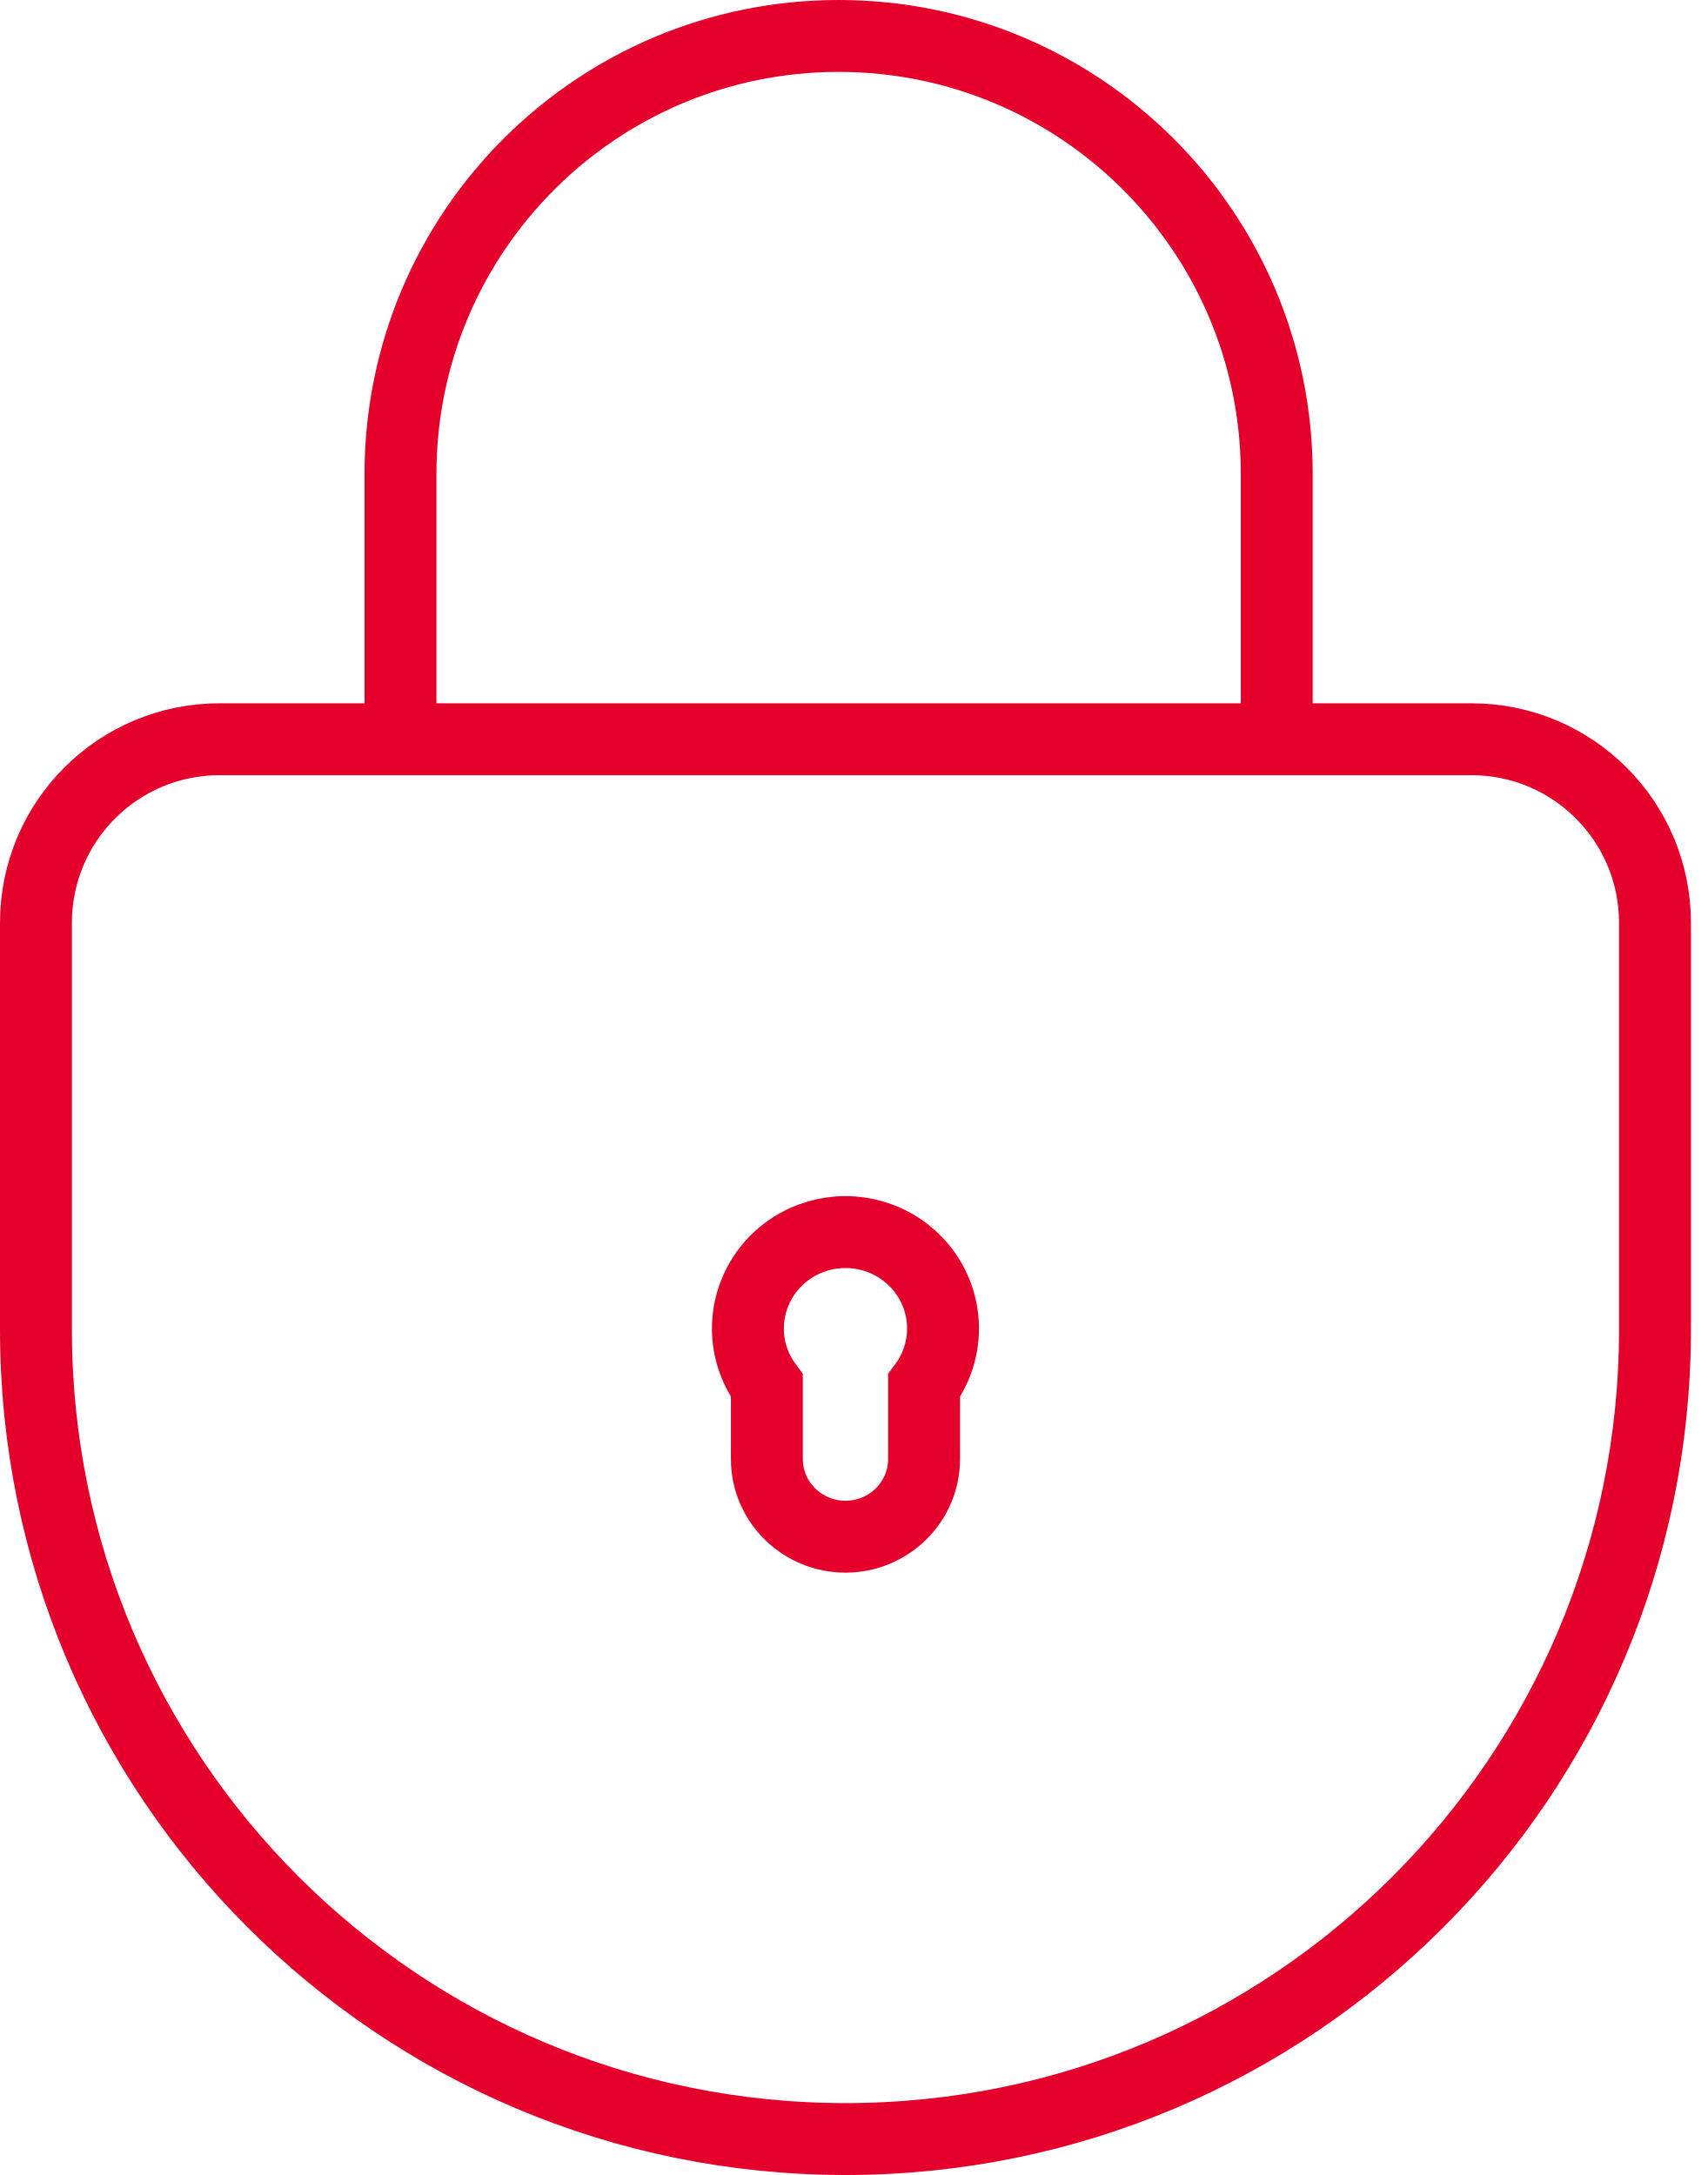
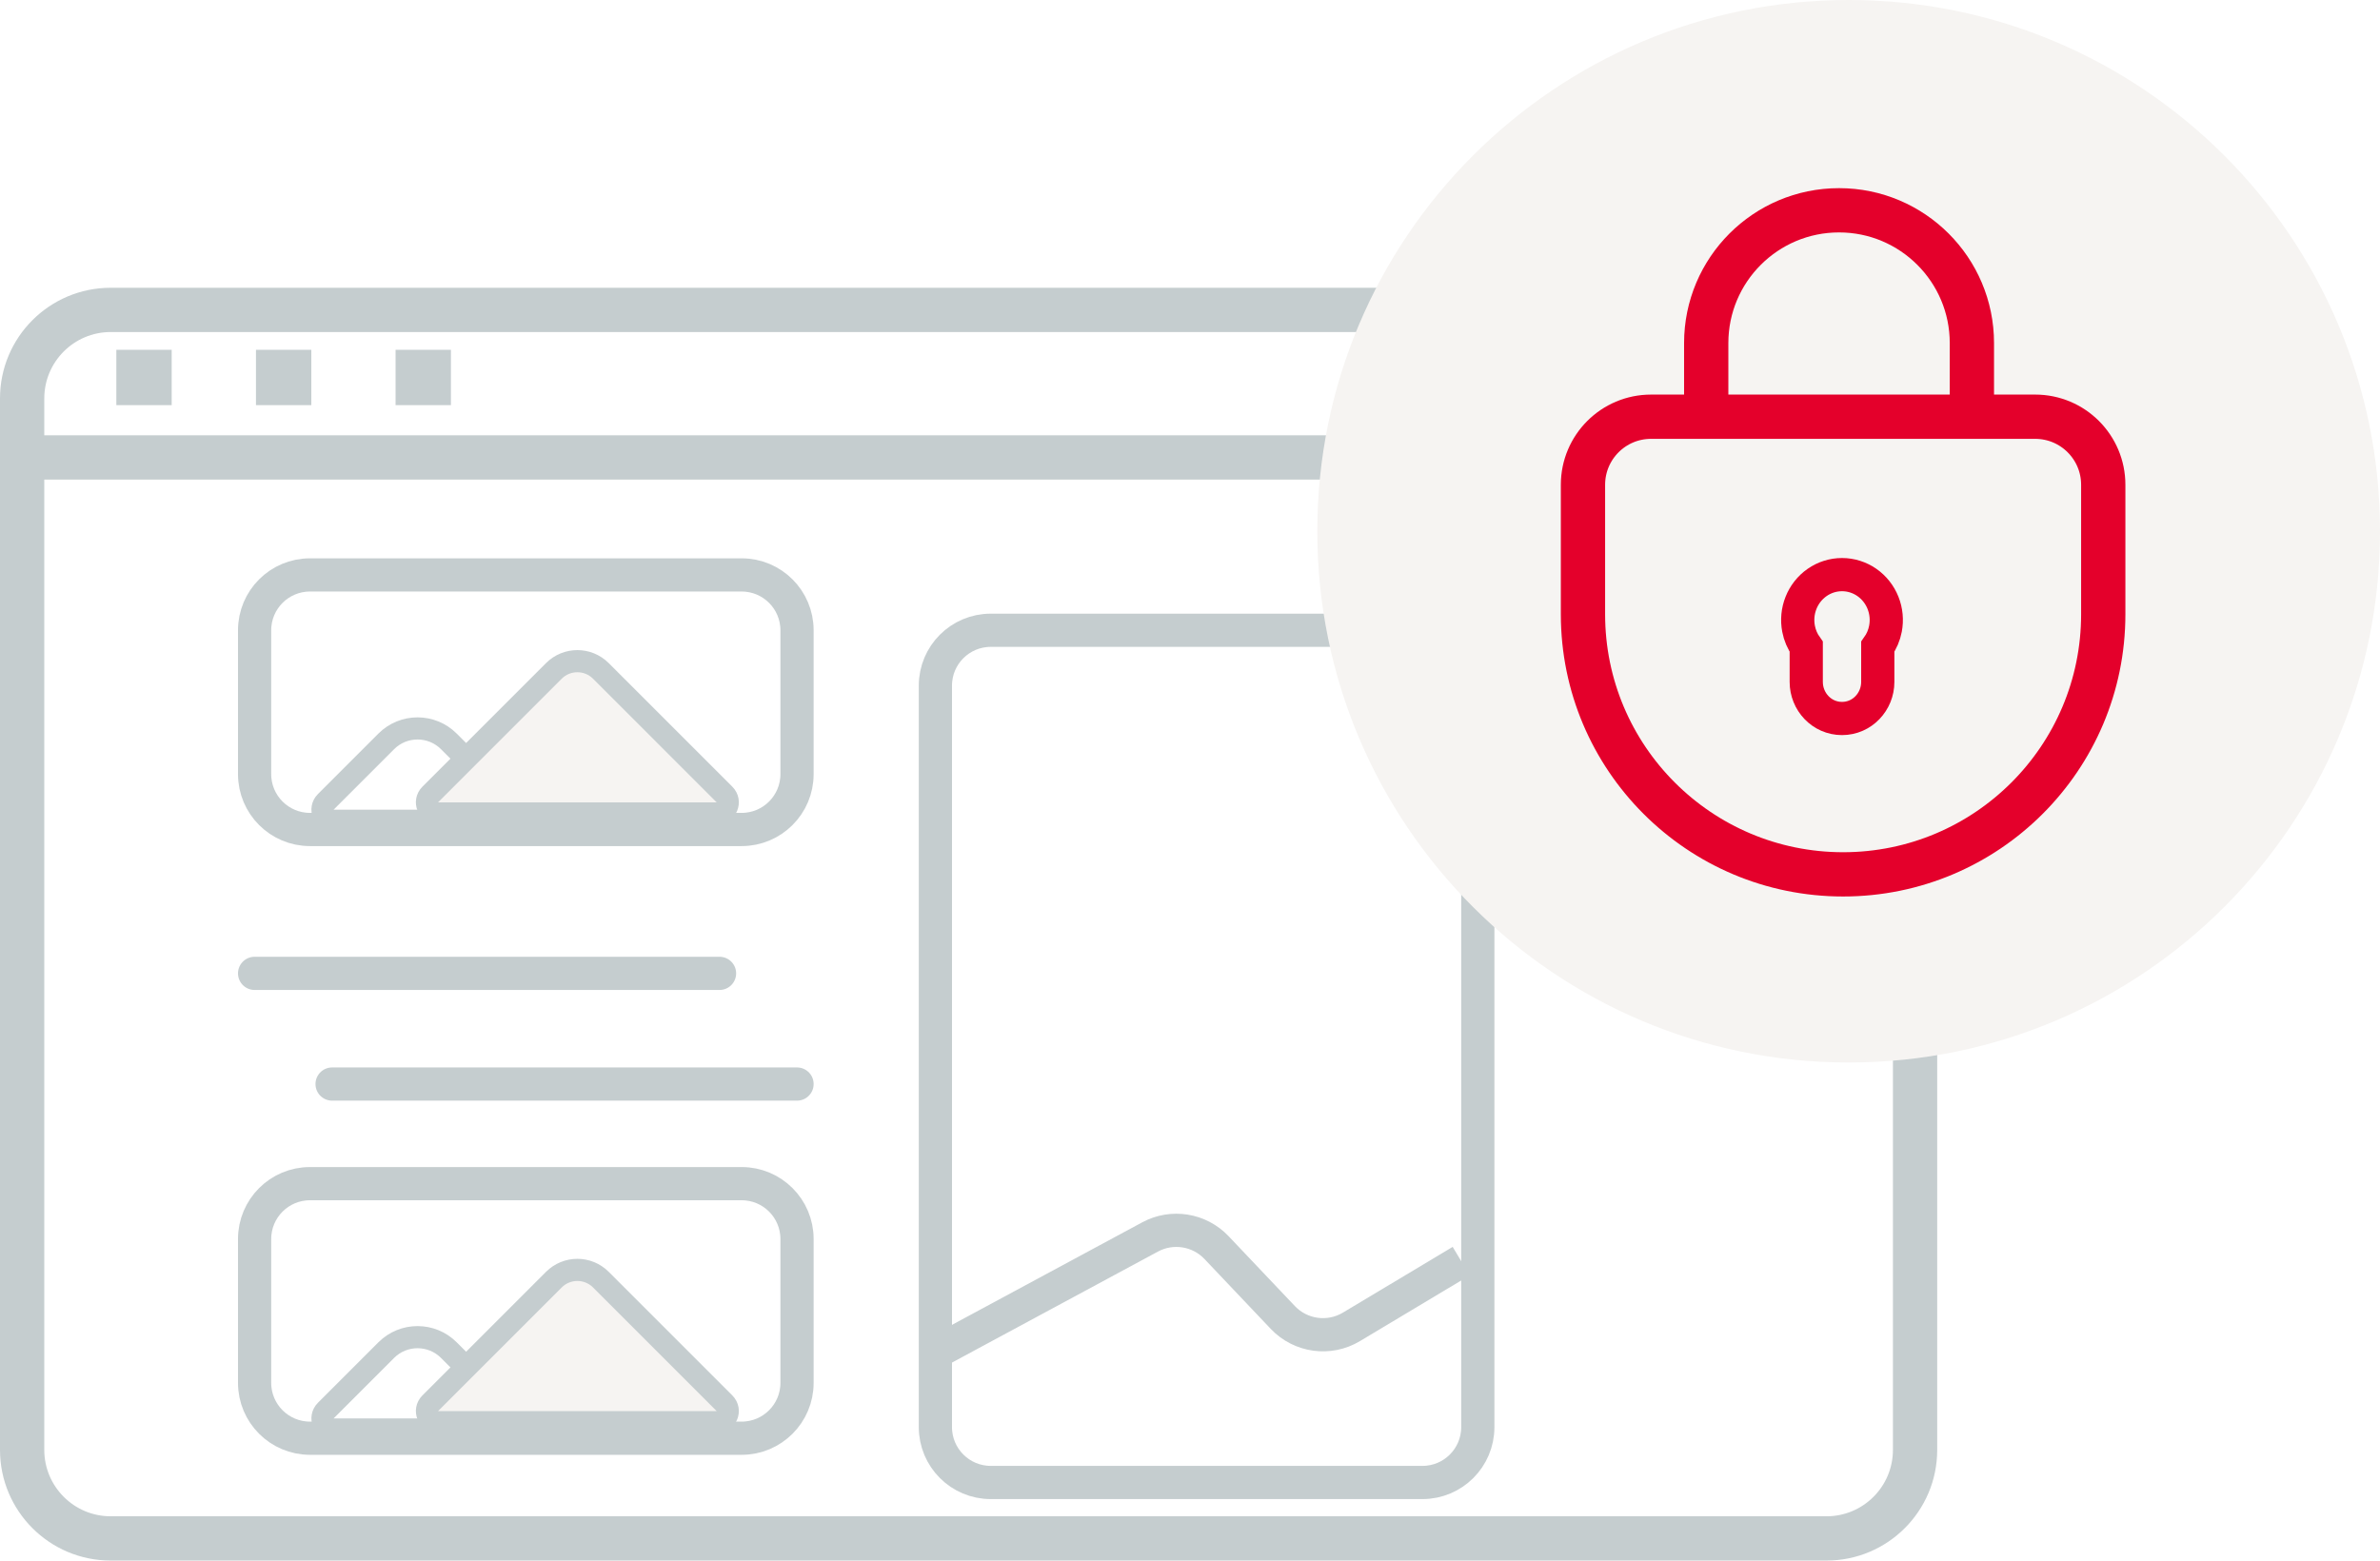
- <svg xmlns="http://www.w3.org/2000/svg" width="95" height="121" viewBox="0 0 95 121" fill="none">
-   <path d="M12.208 41.126C6.57 41.126 2 45.696 2 51.334V73.97C2 98.839 22.16 119 47.03 119C71.899 119 92.06 98.839 92.06 73.97V51.334C92.06 45.696 87.489 41.126 81.851 41.126H12.208Z" stroke="#E4002B" stroke-width="4" />
-   <path d="M41.708 74.963C41.865 75.736 42.191 76.461 42.657 77.088L42.657 81.159C42.657 83.585 44.649 85.49 47.03 85.49C49.411 85.49 51.402 83.585 51.402 81.159L51.402 77.088C51.869 76.461 52.195 75.736 52.351 74.963C52.563 73.915 52.454 72.829 52.039 71.844C51.624 70.859 50.923 70.024 50.031 69.438C49.14 68.853 48.095 68.543 47.03 68.543C45.964 68.543 44.92 68.853 44.028 69.438C43.136 70.024 42.436 70.859 42.021 71.844C41.605 72.829 41.496 73.915 41.708 74.963Z" stroke="#E4002B" stroke-width="4" />
-   <path d="M71.02 41.603V26.371C71.02 12.911 60.109 2 46.649 2V2C33.189 2 22.278 12.911 22.278 26.371V41.603" stroke="#E4002B" stroke-width="4" />
+ <svg xmlns="http://www.w3.org/2000/svg" width="215" height="141" viewBox="0 0 215 141" fill="none">
+   <path fill-rule="evenodd" clip-rule="evenodd" d="M10 30H165C168.314 30 171 32.686 171 36V39.333H4V36C4 32.686 6.686 30 10 30ZM4 43.333V131C4 134.314 6.686 137 10 137H165C168.314 137 171 134.314 171 131V43.333H4ZM0 36C0 30.477 4.477 26 10 26H165C170.523 26 175 30.477 175 36V131C175 136.523 170.523 141 165 141H10C4.477 141 0 136.523 0 131V36Z" fill="#C5CDCF" />
+   <rect x="10.51" y="31.605" width="5" height="5" fill="#C5CDCF" />
+   <rect x="23.123" y="31.605" width="5" height="5" fill="#C5CDCF" />
+   <rect x="35.734" y="31.605" width="5" height="5" fill="#C5CDCF" />
+   <path d="M23 69.946V56.946C23 54.184 25.239 51.946 28 51.946H67C69.761 51.946 72 54.184 72 56.946V69.946C72 72.707 69.761 74.946 67 74.946H28C25.239 74.946 23 72.707 23 69.946Z" stroke="#C5CDCF" stroke-width="3" />
+   <path d="M34.891 66.987L29.426 72.452C28.796 73.082 29.242 74.159 30.134 74.159H45.305C46.196 74.159 46.642 73.082 46.012 72.452L40.548 66.987C38.986 65.425 36.453 65.425 34.891 66.987Z" stroke="#C5CDCF" stroke-width="2" />
+   <path d="M50.036 60.617L38.864 71.789C38.234 72.419 38.681 73.496 39.571 73.496H64.743C65.634 73.496 66.08 72.419 65.45 71.789L54.279 60.617C53.107 59.446 51.208 59.446 50.036 60.617Z" fill="#F6F4F2" stroke="#C5CDCF" stroke-width="2" />
+   <path d="M23 124.946V111.946C23 109.184 25.239 106.946 28 106.946H67C69.761 106.946 72 109.184 72 111.946V124.946C72 127.707 69.761 129.946 67 129.946H28C25.239 129.946 23 127.707 23 124.946Z" stroke="#C5CDCF" stroke-width="3" />
+   <path d="M34.891 121.987L29.426 127.452C28.796 128.082 29.242 129.159 30.134 129.159H45.305C46.196 129.159 46.642 128.082 46.012 127.452L40.548 121.987C38.986 120.425 36.453 120.425 34.891 121.987Z" stroke="#C5CDCF" stroke-width="2" />
+   <path d="M50.036 115.617L38.864 126.789C38.234 127.419 38.681 128.496 39.571 128.496H64.743C65.634 128.496 66.08 127.419 65.45 126.789L54.279 115.617C53.107 114.446 51.208 114.446 50.036 115.617Z" fill="#F6F4F2" stroke="#C5CDCF" stroke-width="2" />
+   <path d="M84.5 128.946V61.946C84.5 59.184 86.739 56.946 89.5 56.946H128.5C131.261 56.946 133.5 59.184 133.5 61.946V128.946C133.5 131.707 131.261 133.946 128.5 133.946H89.5C86.739 133.946 84.5 131.707 84.5 128.946Z" stroke="#C5CDCF" stroke-width="3" />
+   <path d="M85 121.946L103.895 111.761C105.883 110.69 108.342 111.084 109.896 112.722L115.884 119.037C117.496 120.737 120.071 121.09 122.081 119.886L132 113.946" stroke="#C5CDCF" stroke-width="3" />
+   <path d="M23 87.946H65" stroke="#C5CDCF" stroke-width="3" stroke-linecap="round" />
+   <path d="M30 97.946H72" stroke="#C5CDCF" stroke-width="3" stroke-linecap="round" />
+   <circle cx="167" cy="48" r="48" fill="#F6F4F2" />
+   <path d="M149.15 37.651C145.753 37.651 143 40.404 143 43.801V55.5C143 68.479 153.521 79 166.5 79C179.479 79 190 68.479 190 55.5V43.801C190 40.404 187.247 37.651 183.85 37.651H149.15Z" stroke="#E4002B" stroke-width="4" />
+   <path d="M162.475 56.807C162.587 57.395 162.824 57.951 163.169 58.435L163.169 61.618C163.169 63.384 164.561 64.918 166.4 64.918C168.239 64.918 169.631 63.384 169.631 61.618L169.631 58.435C169.976 57.951 170.213 57.395 170.325 56.807C170.475 56.023 170.399 55.21 170.103 54.468C169.807 53.725 169.303 53.082 168.645 52.624C167.986 52.166 167.204 51.918 166.4 51.918C165.595 51.918 164.814 52.166 164.155 52.624C163.497 53.082 162.992 53.725 162.697 54.468C162.401 55.21 162.325 56.023 162.475 56.807Z" stroke="#E4002B" stroke-width="3" />
+   <path d="M178.133 39V31C178.133 24.373 172.76 19 166.133 19V19C159.505 19 154.133 24.373 154.133 31V39" stroke="#E4002B" stroke-width="4" />
</svg>
